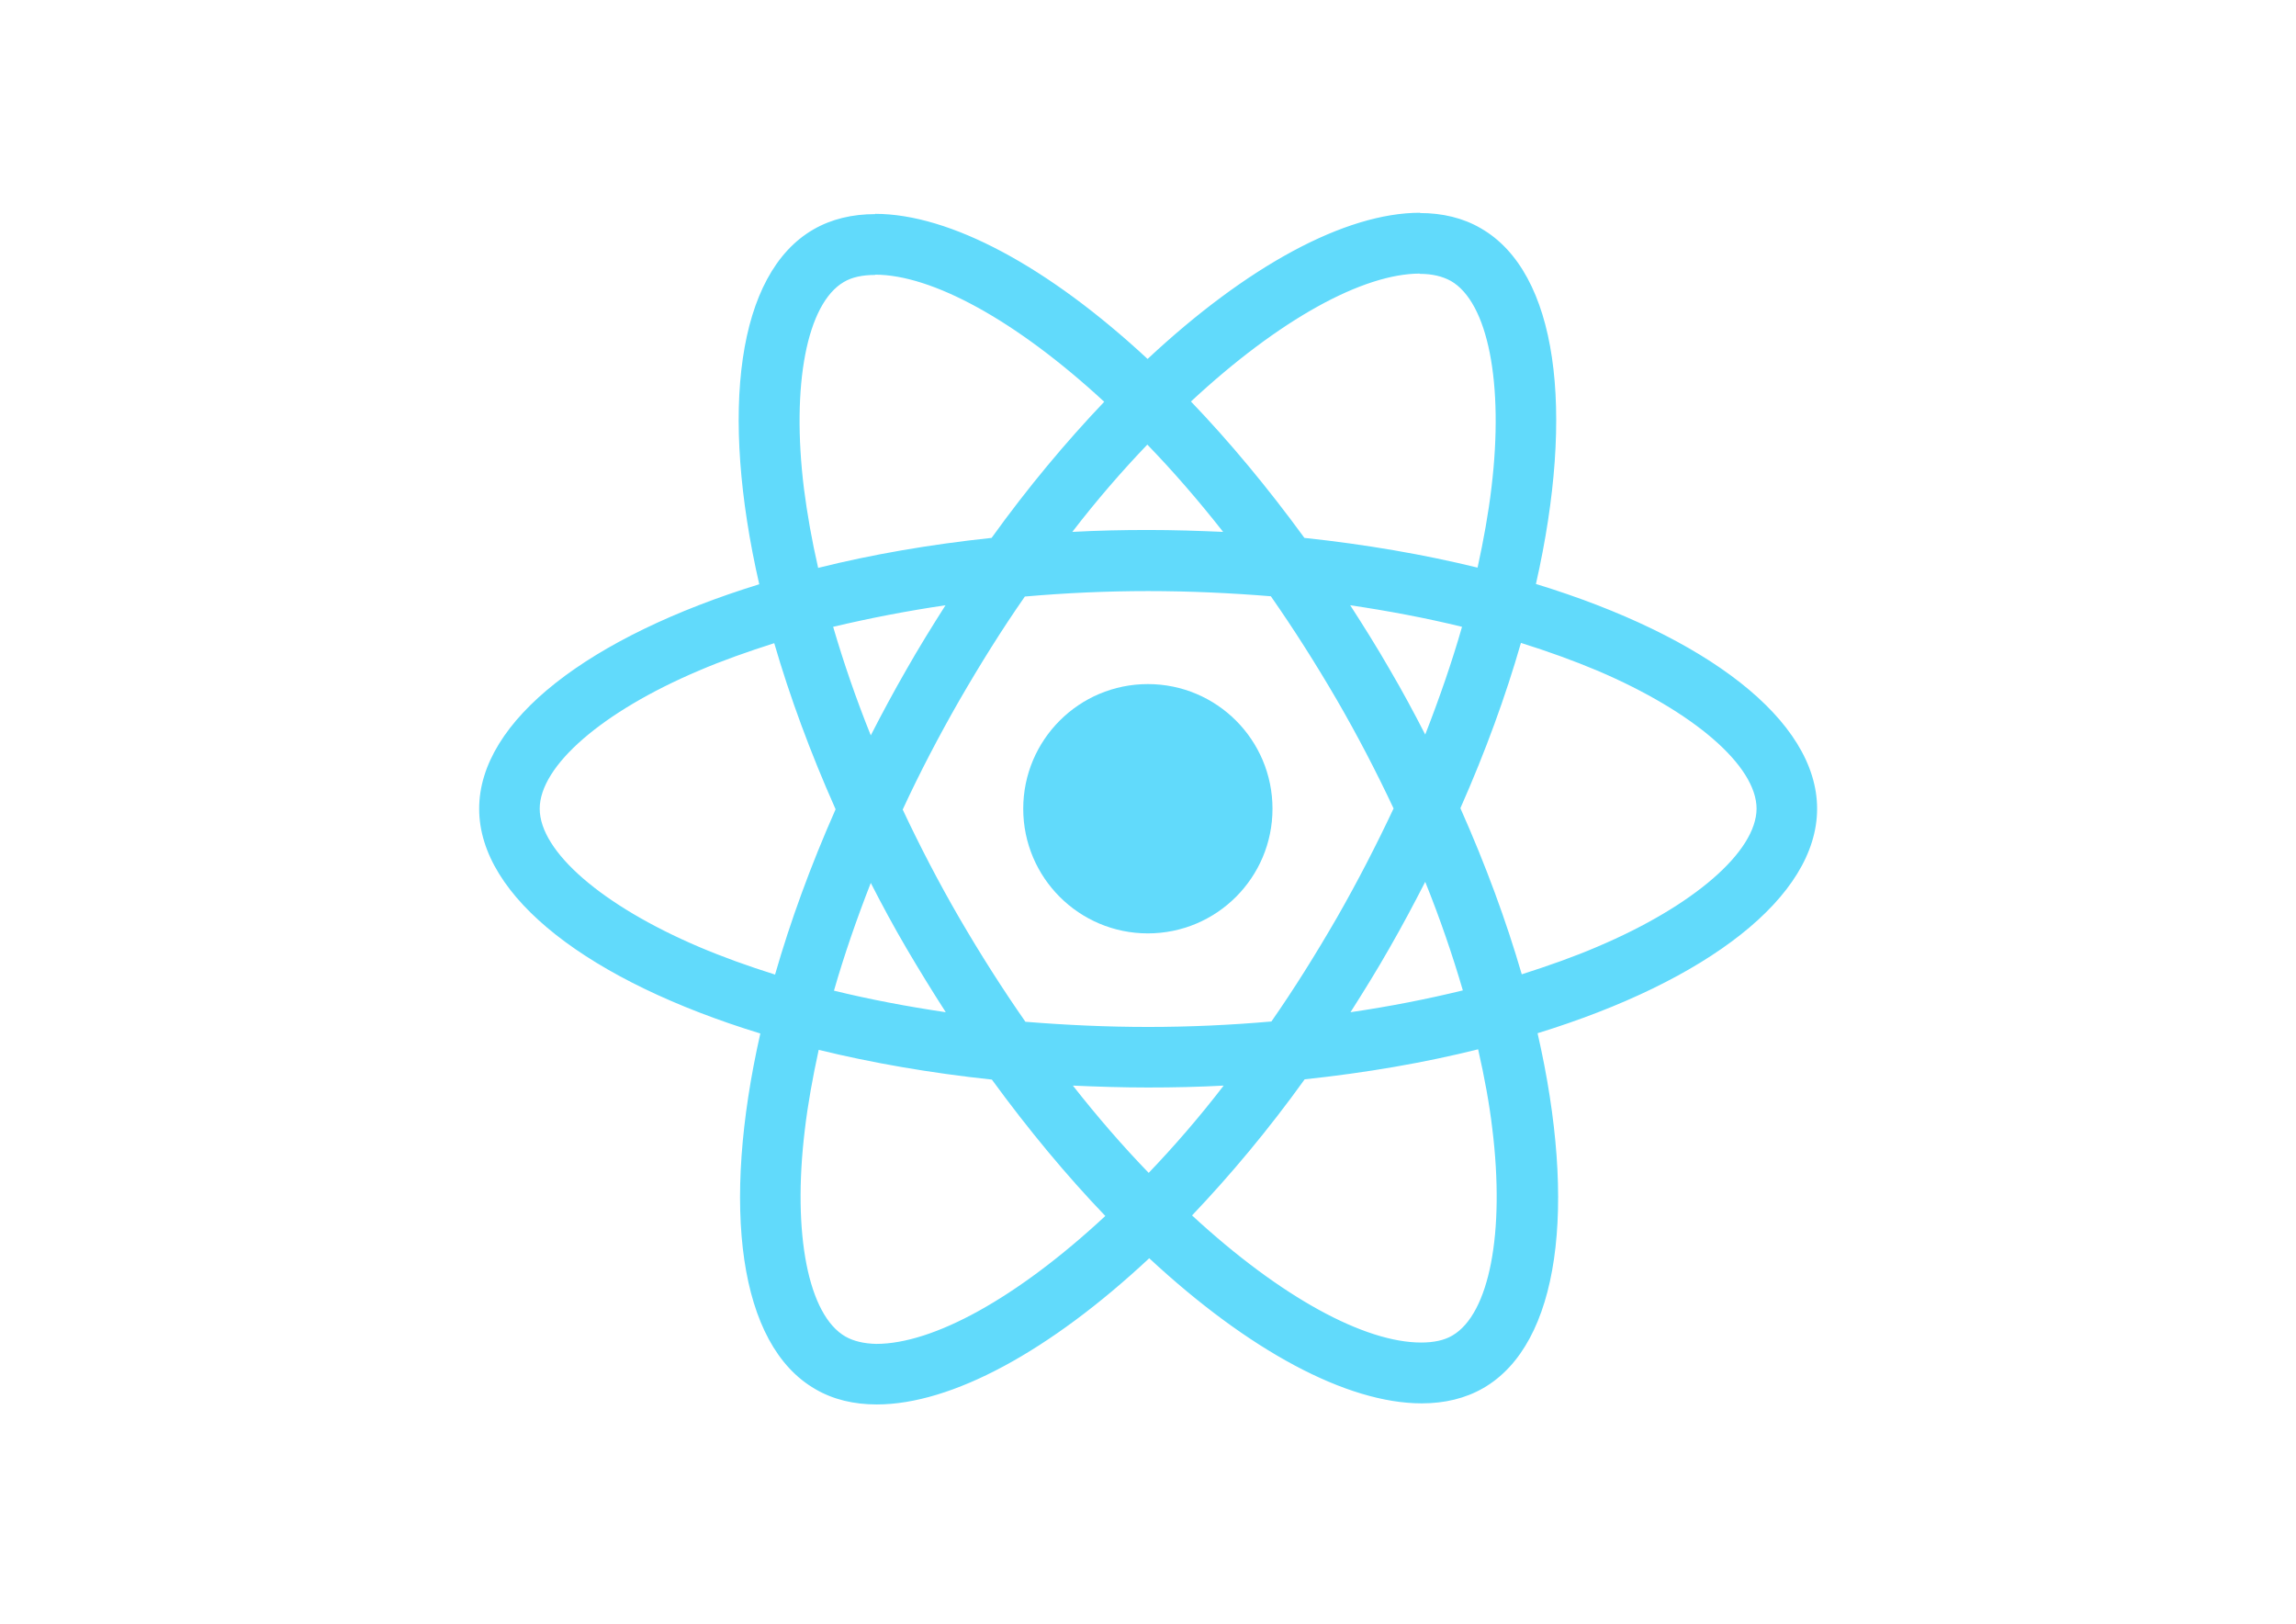
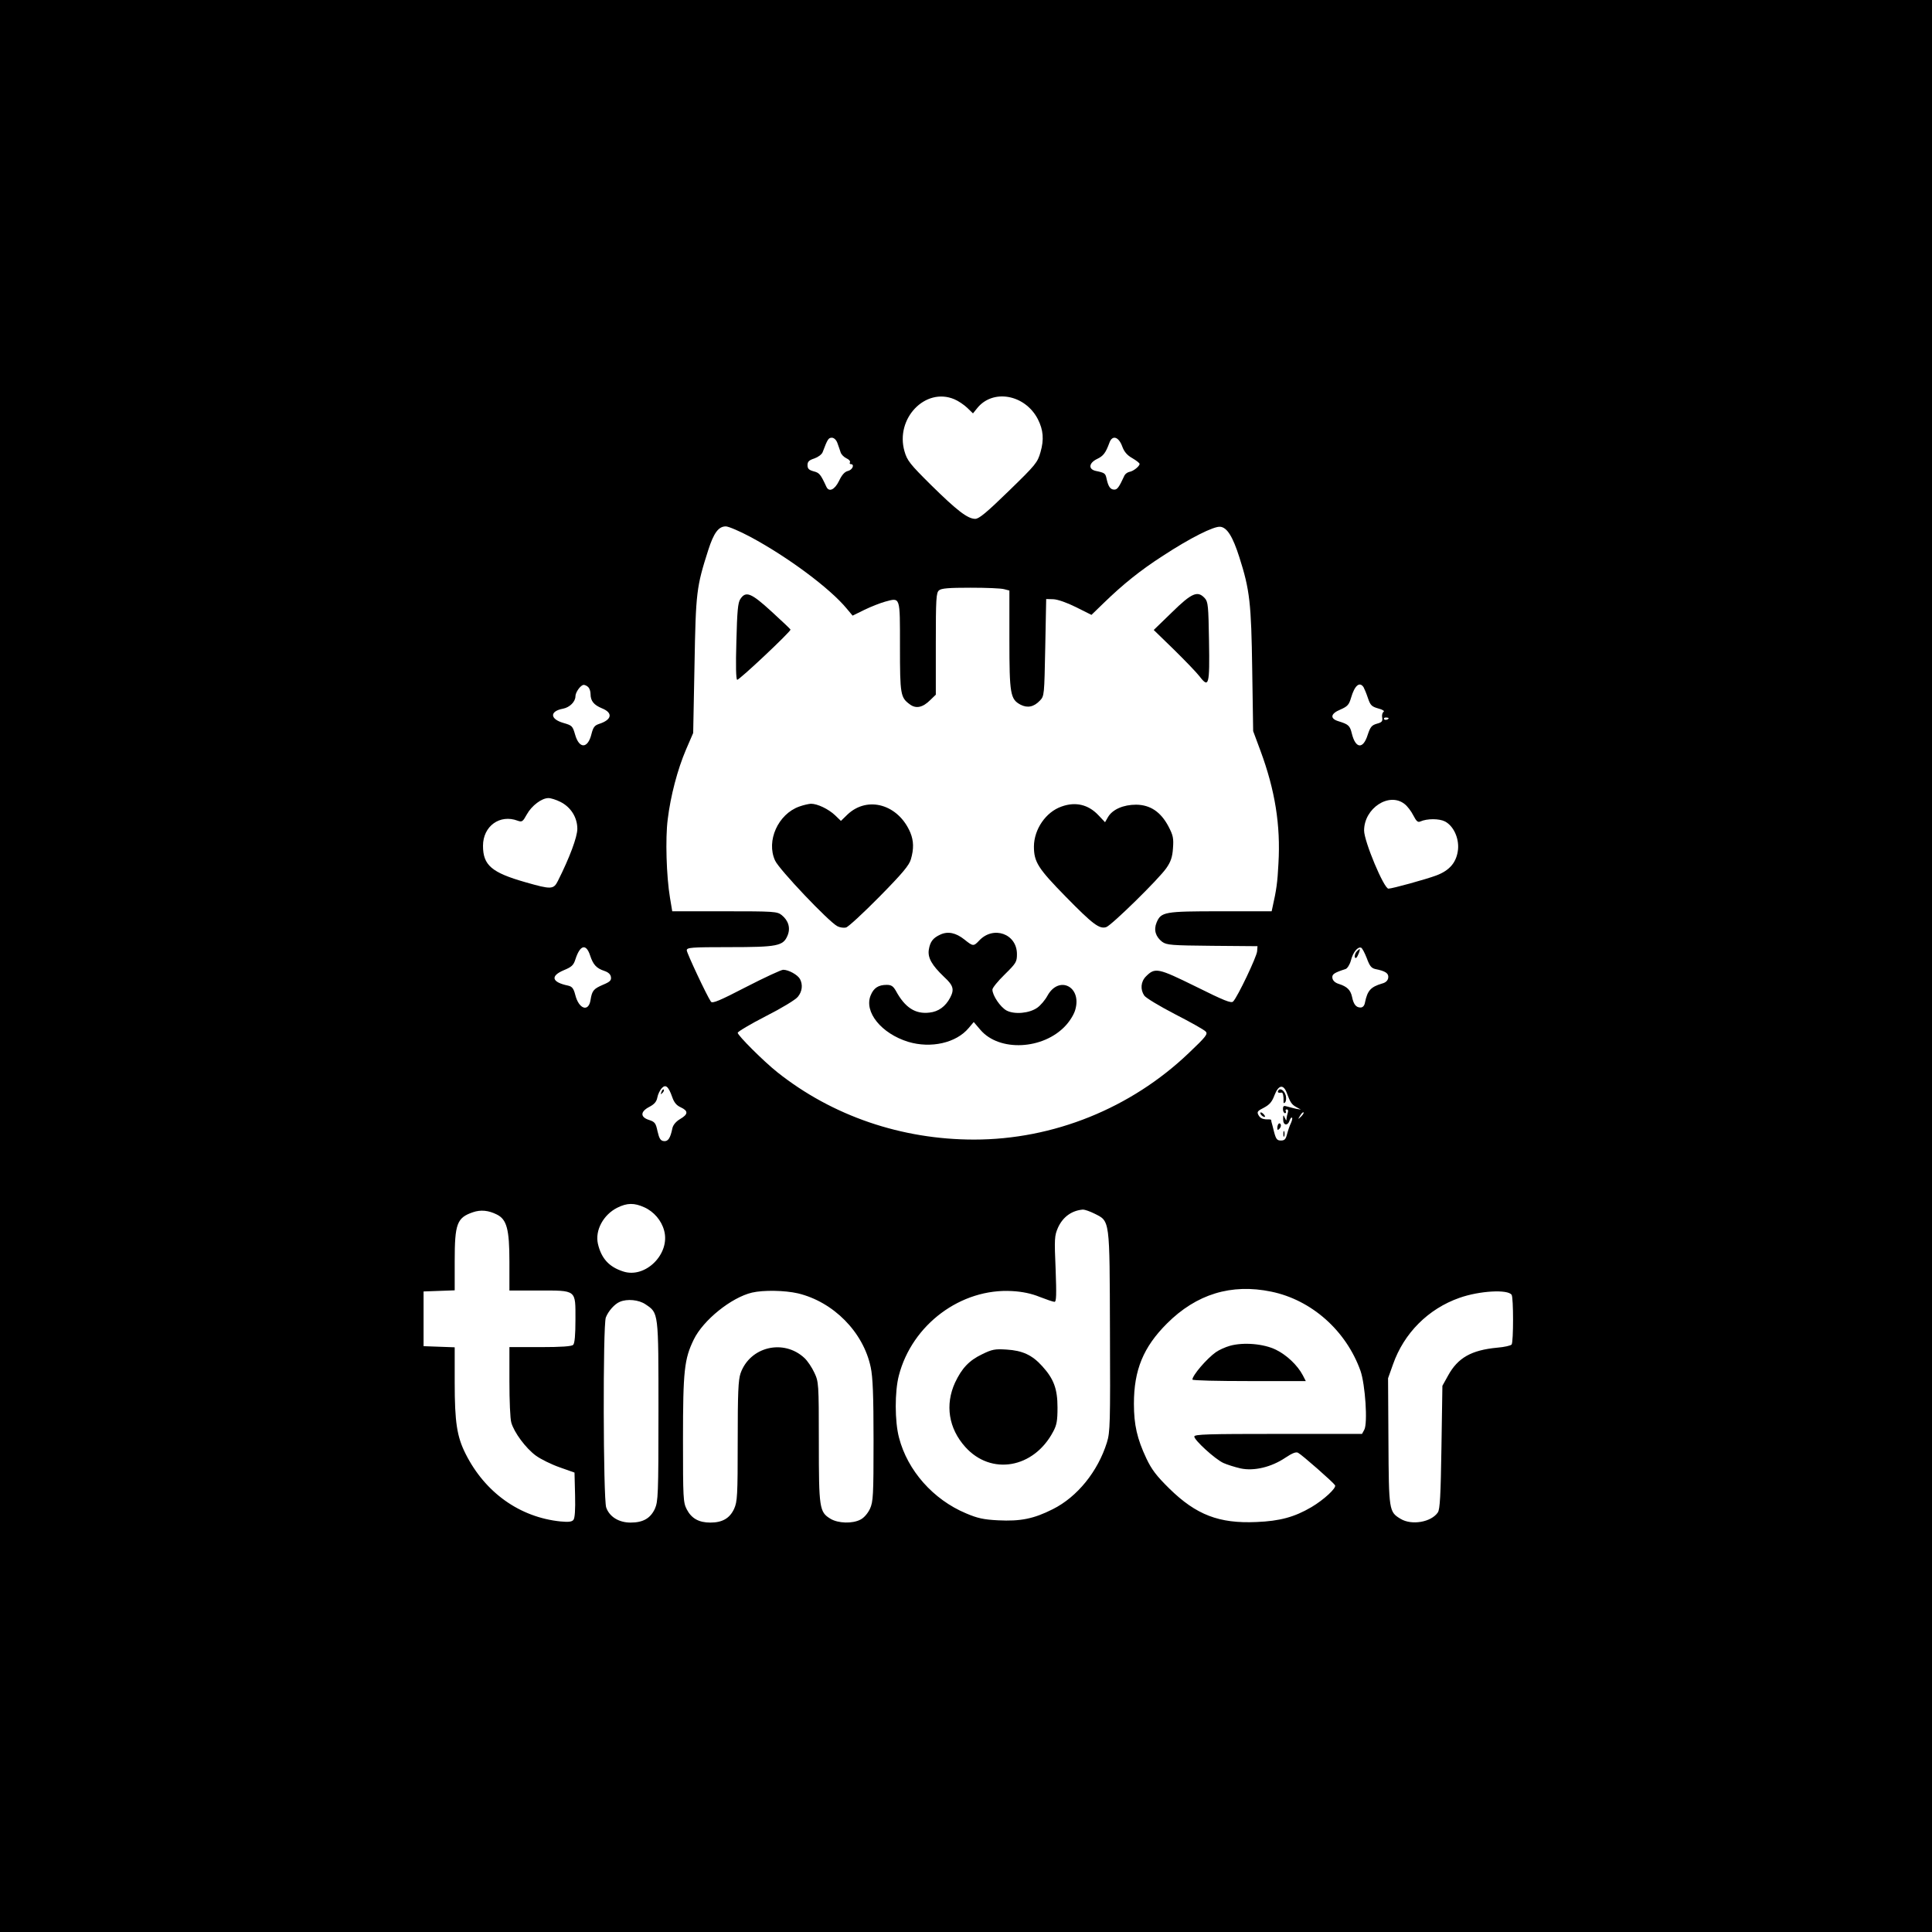
- <svg xmlns="http://www.w3.org/2000/svg" viewBox="0 0 841.9 595.3">
-   <g fill="#61DAFB">
-     <path d="M666.3 296.5c0-32.5-40.7-63.3-103.1-82.4 14.4-63.6 8-114.2-20.2-130.4-6.5-3.8-14.1-5.6-22.4-5.6v22.3c4.6 0 8.3.9 11.4 2.6 13.6 7.8 19.5 37.5 14.9 75.7-1.1 9.4-2.9 19.3-5.1 29.4-19.6-4.8-41-8.5-63.5-10.9-13.5-18.5-27.5-35.3-41.6-50 32.6-30.3 63.2-46.9 84-46.9V78c-27.5 0-63.5 19.6-99.9 53.6-36.4-33.8-72.4-53.2-99.9-53.2v22.3c20.7 0 51.4 16.5 84 46.6-14 14.7-28 31.4-41.3 49.9-22.6 2.4-44 6.1-63.6 11-2.3-10-4-19.7-5.2-29-4.7-38.2 1.1-67.9 14.6-75.8 3-1.8 6.9-2.6 11.5-2.6V78.5c-8.4 0-16 1.8-22.6 5.6-28.1 16.2-34.4 66.7-19.9 130.1-62.2 19.2-102.7 49.9-102.7 82.3 0 32.5 40.7 63.3 103.1 82.4-14.4 63.6-8 114.2 20.2 130.4 6.5 3.8 14.1 5.6 22.5 5.6 27.5 0 63.5-19.6 99.9-53.6 36.4 33.8 72.4 53.2 99.9 53.2 8.4 0 16-1.8 22.6-5.6 28.1-16.2 34.4-66.7 19.9-130.1 62-19.1 102.5-49.9 102.5-82.3zm-130.2-66.7c-3.7 12.9-8.3 26.2-13.5 39.5-4.1-8-8.4-16-13.1-24-4.6-8-9.5-15.8-14.4-23.4 14.2 2.1 27.9 4.7 41 7.9zm-45.8 106.5c-7.8 13.5-15.8 26.3-24.1 38.2-14.9 1.3-30 2-45.2 2-15.1 0-30.2-.7-45-1.9-8.3-11.9-16.4-24.6-24.2-38-7.6-13.1-14.5-26.4-20.8-39.8 6.2-13.4 13.2-26.8 20.7-39.9 7.8-13.5 15.8-26.3 24.1-38.2 14.9-1.3 30-2 45.2-2 15.1 0 30.2.7 45 1.9 8.3 11.9 16.4 24.6 24.2 38 7.6 13.1 14.5 26.4 20.8 39.8-6.3 13.4-13.2 26.8-20.7 39.9zm32.3-13c5.4 13.4 10 26.8 13.8 39.8-13.1 3.2-26.9 5.9-41.2 8 4.9-7.7 9.8-15.6 14.4-23.7 4.6-8 8.9-16.1 13-24.1zM421.2 430c-9.3-9.6-18.6-20.3-27.8-32 9 .4 18.2.7 27.5.7 9.4 0 18.7-.2 27.8-.7-9 11.7-18.3 22.4-27.5 32zm-74.4-58.9c-14.2-2.1-27.9-4.7-41-7.9 3.7-12.9 8.3-26.2 13.5-39.5 4.1 8 8.4 16 13.1 24 4.7 8 9.5 15.8 14.4 23.4zM420.7 163c9.3 9.6 18.6 20.3 27.8 32-9-.4-18.2-.7-27.5-.7-9.4 0-18.7.2-27.8.7 9-11.7 18.3-22.4 27.5-32zm-74 58.9c-4.9 7.7-9.8 15.6-14.4 23.7-4.6 8-8.9 16-13 24-5.4-13.4-10-26.8-13.8-39.8 13.1-3.1 26.9-5.8 41.2-7.9zm-90.5 125.2c-35.4-15.1-58.3-34.9-58.3-50.6 0-15.7 22.9-35.6 58.3-50.6 8.6-3.7 18-7 27.7-10.1 5.7 19.6 13.2 40 22.5 60.9-9.2 20.8-16.6 41.1-22.2 60.6-9.9-3.1-19.3-6.5-28-10.2zM310 490c-13.6-7.8-19.5-37.5-14.9-75.7 1.1-9.4 2.9-19.3 5.1-29.4 19.6 4.8 41 8.5 63.5 10.9 13.5 18.5 27.5 35.3 41.6 50-32.6 30.3-63.2 46.9-84 46.9-4.5-.1-8.3-1-11.3-2.7zm237.2-76.2c4.7 38.2-1.1 67.9-14.6 75.8-3 1.8-6.9 2.6-11.5 2.6-20.7 0-51.4-16.5-84-46.6 14-14.7 28-31.4 41.3-49.9 22.6-2.4 44-6.1 63.6-11 2.3 10.1 4.1 19.8 5.2 29.1zm38.5-66.7c-8.6 3.7-18 7-27.7 10.1-5.7-19.6-13.2-40-22.5-60.9 9.2-20.8 16.6-41.1 22.2-60.6 9.9 3.1 19.3 6.5 28.1 10.2 35.4 15.1 58.3 34.9 58.3 50.6-.1 15.7-23 35.6-58.4 50.6zM320.8 78.4z" />
-     <circle cx="420.9" cy="296.5" r="45.7" />
-     <path d="M520.5 78.1z" />
+ <svg xmlns="http://www.w3.org/2000/svg" version="1.0" width="1024pt" height="1024pt" viewBox="0 0 1024 1024" preserveAspectRatio="xMidYMid meet">
+   <g transform="translate(0,1024) scale(0.1,-0.1)" fill="#000000" stroke="none">
+     <path d="M0 5120 l0 -5120 5120 0 5120 0 0 5120 0 5120 -5120 0 -5120 0 0 -5120z m5058 3004 c20 -8 51 -29 68 -45 l31 -30 21 26 c83 106 255 75 323 -57 29 -57 33 -108 14 -174 -16 -56 -25 -67 -168 -206 -117 -114 -158 -148 -178 -148 -40 0 -97 44 -234 179 -112 111 -127 130 -141 179 -50 173 110 341 264 276z m-620 -231 c6 -16 13 -37 17 -49 3 -12 17 -26 31 -33 14 -6 22 -16 19 -21 -3 -6 -1 -10 4 -10 22 0 10 -30 -14 -36 -18 -4 -33 -21 -48 -53 -23 -47 -53 -61 -67 -31 -31 67 -37 74 -68 82 -25 7 -32 14 -32 33 0 18 8 26 36 35 20 7 39 21 44 33 26 69 31 77 49 77 11 0 23 -11 29 -27z m1510 -19 c10 -28 26 -47 53 -62 22 -13 39 -26 39 -31 0 -12 -33 -39 -54 -42 -10 -2 -22 -11 -26 -19 -29 -63 -38 -75 -54 -75 -21 0 -32 16 -41 58 -6 28 -9 31 -57 41 -41 9 -37 42 6 63 34 16 46 32 66 86 15 43 49 33 68 -19z m-1970 -480 c199 -107 422 -273 510 -380 l31 -37 63 31 c35 17 84 36 109 43 82 22 79 31 79 -238 0 -255 3 -270 52 -306 33 -25 69 -17 109 23 l29 28 0 270 c0 239 2 271 17 283 12 11 54 14 167 14 83 0 163 -3 179 -8 l27 -7 0 -261 c0 -288 5 -315 59 -344 37 -19 71 -12 103 22 23 24 23 29 28 281 l5 257 38 -1 c23 -1 72 -18 120 -42 l82 -41 65 63 c102 99 195 174 315 251 142 93 269 157 303 153 36 -4 66 -52 101 -162 55 -172 63 -242 68 -596 l5 -325 39 -105 c77 -208 107 -394 95 -597 -5 -101 -11 -141 -31 -230 l-5 -23 -271 0 c-298 0 -315 -3 -339 -60 -16 -39 -5 -75 30 -102 24 -17 48 -19 265 -21 l240 -2 -2 -27 c-2 -29 -104 -243 -127 -266 -10 -11 -47 4 -198 79 -201 99 -216 102 -264 54 -28 -28 -31 -70 -9 -102 8 -12 81 -56 162 -98 82 -42 155 -83 163 -92 13 -13 4 -26 -90 -115 -306 -292 -717 -458 -1137 -458 -384 0 -751 125 -1043 357 -73 58 -210 195 -210 209 0 6 67 46 149 88 83 42 159 88 170 103 23 28 27 64 11 94 -12 22 -60 49 -89 49 -10 0 -99 -41 -196 -91 -141 -73 -179 -89 -187 -78 -23 34 -128 258 -128 272 0 15 22 17 225 17 255 0 286 6 309 61 17 40 5 80 -31 109 -24 19 -41 20 -303 20 l-277 0 -12 72 c-19 114 -25 314 -12 415 15 124 52 265 97 370 l38 88 7 360 c7 387 10 413 73 610 29 90 54 125 93 125 14 0 73 -25 131 -56z m-860 -796 c7 -7 12 -23 12 -36 0 -37 17 -58 60 -76 60 -24 54 -61 -15 -83 -24 -8 -31 -18 -40 -53 -19 -79 -65 -81 -87 -3 -13 45 -16 48 -61 61 -74 21 -74 63 -2 76 35 7 65 37 65 66 0 21 28 60 44 60 6 0 17 -5 24 -12z m4109 0 c4 -7 15 -33 23 -57 13 -39 20 -46 55 -56 24 -6 35 -14 28 -18 -6 -4 -10 -18 -7 -31 3 -19 -2 -25 -29 -32 -27 -8 -34 -17 -48 -59 -24 -77 -64 -74 -84 7 -10 42 -18 49 -70 65 -47 14 -44 40 9 62 39 17 46 26 57 63 19 65 45 87 66 56z m133 -164 c0 -8 -19 -13 -24 -6 -3 5 1 9 9 9 8 0 15 -2 15 -3z m-4390 -444 c56 -28 90 -83 90 -143 0 -43 -41 -153 -103 -276 -23 -46 -36 -46 -172 -7 -179 51 -225 90 -225 193 0 104 89 169 184 133 23 -8 27 -5 48 33 26 47 79 87 115 87 13 0 41 -9 63 -20z m4474 -11 c15 -11 36 -39 47 -61 16 -31 24 -38 37 -32 36 16 100 16 131 0 45 -24 74 -87 69 -147 -7 -68 -43 -112 -115 -139 -53 -20 -234 -70 -254 -70 -24 0 -129 251 -129 308 0 118 132 205 214 141z m-4316 -804 c16 -48 33 -67 75 -81 21 -7 33 -18 35 -32 3 -18 -5 -26 -41 -41 -51 -22 -59 -31 -67 -81 -10 -66 -62 -49 -81 27 -9 35 -17 44 -38 49 -87 18 -96 51 -22 82 41 17 51 26 61 58 25 77 57 84 78 19z m4116 -13 c15 -41 24 -53 45 -58 55 -11 72 -23 69 -46 -2 -15 -13 -26 -33 -31 -60 -18 -77 -37 -90 -99 -3 -19 -12 -28 -24 -28 -24 0 -37 17 -45 57 -8 36 -26 54 -70 68 -20 6 -32 18 -34 31 -3 20 8 28 70 48 9 3 22 23 28 45 11 44 36 74 54 68 6 -2 19 -27 30 -55z m-3681 -737 c10 -29 23 -44 45 -54 41 -19 40 -37 -3 -62 -22 -13 -37 -31 -41 -48 -11 -54 -23 -72 -46 -69 -17 2 -24 13 -33 52 -9 43 -14 50 -45 60 -47 15 -47 44 1 69 27 14 39 28 43 50 3 17 14 39 23 49 21 23 36 10 56 -47z m3257 23 c19 -52 26 -62 51 -76 l24 -13 -25 4 c-14 3 -35 9 -47 12 -19 6 -23 4 -23 -14 0 -11 5 -21 11 -21 5 0 7 5 4 10 -3 6 -1 10 5 10 7 0 9 -7 6 -16 -3 -9 -6 -23 -7 -32 0 -14 -2 -13 -9 3 -8 18 -9 17 -9 -7 -1 -33 24 -38 34 -7 4 11 9 18 13 15 3 -3 0 -16 -6 -29 -6 -12 -15 -38 -20 -57 -7 -28 -13 -35 -33 -35 -20 0 -26 7 -36 45 -6 25 -12 47 -13 50 -1 3 -2 8 -2 11 1 4 -4 6 -11 6 -33 -1 -47 5 -57 23 -9 17 -5 22 29 39 30 16 43 31 56 66 21 55 47 60 65 13z m76 -126 c-17 -16 -18 -16 -5 5 7 12 15 20 18 17 3 -2 -3 -12 -13 -22z m-3481 -481 c51 -23 91 -70 105 -123 34 -123 -99 -256 -217 -217 -75 24 -116 69 -134 147 -16 71 29 154 103 191 52 26 90 26 143 2z m-782 -38 c53 -26 67 -78 67 -250 l0 -153 153 0 c205 0 197 6 197 -154 0 -81 -4 -126 -12 -134 -8 -8 -62 -12 -175 -12 l-163 0 0 -183 c0 -100 4 -198 10 -217 15 -53 77 -136 130 -175 26 -19 83 -47 126 -62 l79 -28 3 -119 c2 -78 -1 -123 -9 -132 -8 -10 -26 -12 -68 -8 -216 22 -400 153 -503 358 -46 91 -58 167 -58 378 l0 187 -82 3 -83 3 0 145 0 145 83 3 82 3 0 155 c0 199 12 230 97 259 41 14 82 10 126 -12z m3167 5 c84 -42 81 -23 83 -625 2 -487 1 -533 -16 -588 -48 -154 -157 -289 -287 -354 -101 -51 -171 -65 -290 -59 -77 4 -109 11 -170 37 -174 73 -310 227 -355 401 -23 86 -23 245 -1 329 70 271 330 464 601 448 54 -3 102 -13 146 -31 36 -14 71 -26 78 -26 10 0 11 37 6 173 -7 161 -6 177 12 219 26 58 73 92 133 97 9 0 36 -9 60 -21z m938 -414 c214 -44 397 -207 473 -420 25 -72 39 -277 20 -312 l-12 -22 -444 0 c-374 0 -445 -2 -445 -14 0 -19 109 -119 154 -140 20 -9 61 -22 92 -29 71 -15 163 7 237 57 36 24 56 32 67 26 21 -11 186 -156 196 -172 9 -14 -59 -77 -125 -116 -90 -53 -168 -74 -291 -79 -199 -9 -320 38 -462 177 -69 68 -94 101 -122 160 -49 104 -66 178 -66 290 0 179 50 300 175 425 156 156 341 213 553 169z m-2509 -9 c188 -45 347 -205 386 -392 11 -51 15 -148 15 -388 0 -293 -2 -324 -19 -362 -12 -25 -32 -48 -50 -57 -43 -23 -119 -20 -159 4 -59 36 -62 54 -62 407 0 313 -1 319 -24 368 -13 28 -36 62 -52 77 -110 103 -289 61 -339 -81 -12 -36 -15 -101 -15 -360 0 -289 -2 -320 -19 -358 -23 -50 -62 -73 -126 -73 -61 0 -100 22 -125 70 -19 37 -20 58 -20 372 0 364 7 425 57 528 50 103 199 223 309 249 61 14 173 12 243 -4z m3783 -8 c10 -15 10 -248 0 -263 -4 -6 -39 -14 -77 -17 -136 -13 -208 -53 -260 -148 l-30 -54 -5 -325 c-4 -259 -8 -329 -19 -346 -35 -52 -139 -70 -198 -34 -61 37 -62 43 -64 411 l-2 334 26 73 c58 166 187 295 352 353 107 38 258 46 277 16z m-4591 -50 c70 -47 69 -37 69 -567 0 -445 -2 -478 -19 -517 -24 -51 -63 -73 -129 -73 -62 0 -112 31 -129 80 -16 47 -18 965 -2 1007 13 34 47 72 74 83 39 17 101 11 136 -13z" />
+     <path d="M3924 7065 c-13 -19 -17 -64 -21 -223 -4 -132 -2 -201 4 -205 8 -5 283 254 283 266 0 2 -45 45 -100 95 -109 100 -137 111 -166 67z" />
+     <path d="M6212 6995 l-97 -94 106 -103 c58 -57 120 -121 137 -143 49 -64 54 -47 50 188 -3 185 -5 207 -22 226 -38 42 -69 29 -174 -74z" />
+     <path d="M4236 5965 c-112 -40 -176 -182 -128 -286 20 -46 285 -325 330 -348 13 -7 34 -10 46 -7 12 3 91 76 177 163 123 125 158 167 167 199 16 55 15 97 -3 141 -63 149 -226 197 -333 96 l-35 -34 -31 30 c-35 33 -93 61 -128 61 -13 -1 -40 -7 -62 -15z" />
+     <path d="M5626 5965 c-83 -29 -145 -120 -146 -211 0 -83 22 -117 169 -267 144 -147 178 -172 214 -161 28 9 279 255 319 313 23 33 32 58 35 105 4 53 1 68 -24 116 -41 77 -96 114 -171 115 -68 0 -125 -25 -149 -65 l-16 -28 -36 38 c-53 56 -121 72 -195 45z" />
+     <path d="M4985 5287 c-40 -18 -55 -38 -62 -80 -7 -43 16 -83 81 -145 49 -45 55 -66 32 -110 -25 -47 -62 -74 -110 -79 -75 -9 -130 27 -178 116 -14 24 -24 31 -48 31 -44 0 -69 -16 -85 -55 -37 -88 56 -203 199 -247 120 -36 254 -6 320 73 l27 32 35 -41 c100 -118 334 -106 452 22 24 26 46 62 52 87 33 121 -88 180 -148 72 -13 -24 -37 -52 -54 -64 -42 -30 -121 -37 -163 -15 -33 18 -75 80 -75 111 0 9 29 45 65 80 61 60 65 67 65 108 0 108 -125 152 -200 72 -30 -32 -33 -31 -78 5 -45 36 -87 45 -127 27z" />
+     <path d="M7192 5198 c-14 -14 -16 -42 -3 -34 7 5 23 46 17 46 -1 0 -7 -5 -14 -12z" />
+     <path d="M3506 4453 c-6 -14 -5 -15 5 -6 7 7 10 15 7 18 -3 3 -9 -2 -12 -12z" />
+     <path d="M6775 4460 c-6 -10 1 -14 18 -11 7 1 11 -19 10 -48 -1 -8 2 -10 8 -4 6 6 7 22 4 36 -7 27 -30 43 -40 27z" />
+     <path d="M6680 4341 c0 -10 19 -25 25 -20 1 2 -3 10 -11 17 -8 7 -14 8 -14 3z" />
+     <path d="M6777 4284 c-4 -4 -7 -14 -7 -23 0 -11 3 -12 11 -4 6 6 10 16 7 23 -2 6 -7 8 -11 4z" />
+     <path d="M6802 4230 c0 -14 2 -19 5 -12 2 6 2 18 0 25 -3 6 -5 1 -5 -13z" />
+     <path d="M5205 3062 c-69 -33 -107 -74 -143 -150 -54 -118 -34 -243 54 -341 137 -153 363 -114 466 81 19 35 23 58 23 128 0 99 -20 152 -81 219 -53 59 -105 83 -189 88 -62 4 -77 1 -130 -25z" />
+     <path d="M6519 3107 c-25 -7 -58 -22 -75 -34 -49 -35 -124 -123 -124 -145 0 -5 135 -8 300 -8 l301 0 -16 31 c-28 53 -85 107 -142 135 -65 32 -172 41 -244 21z" />
  </g>
</svg>
